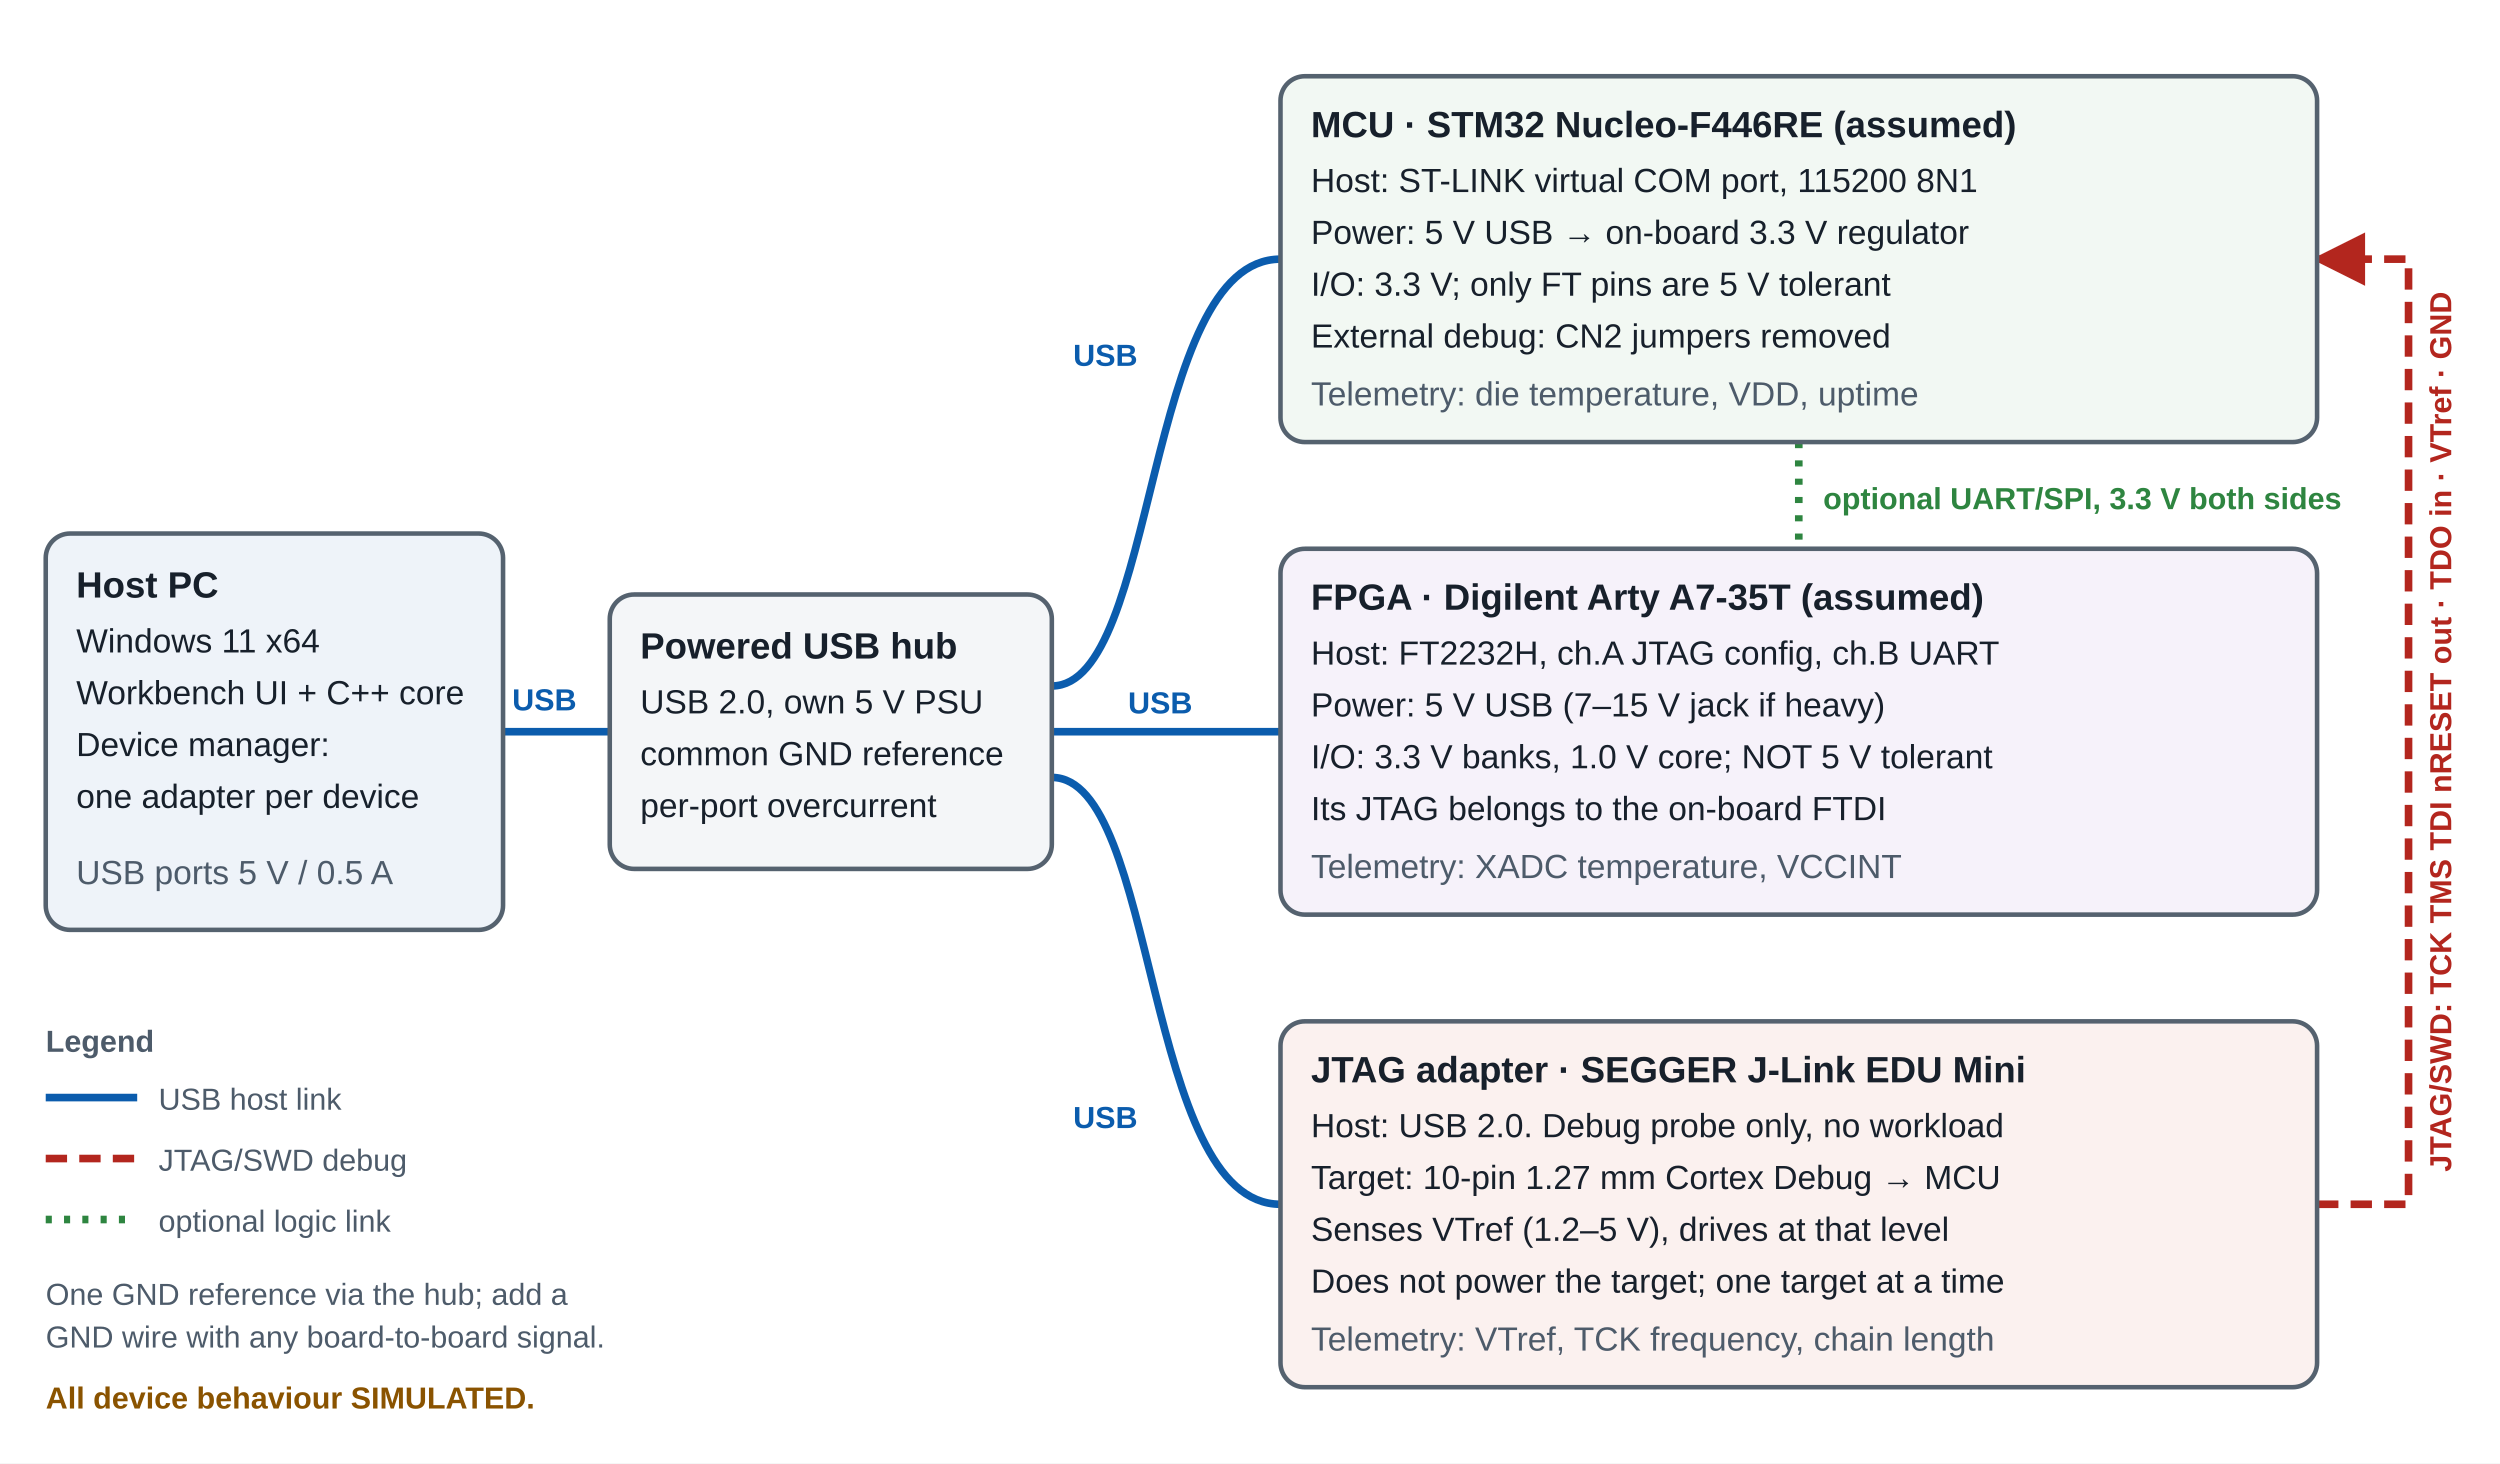
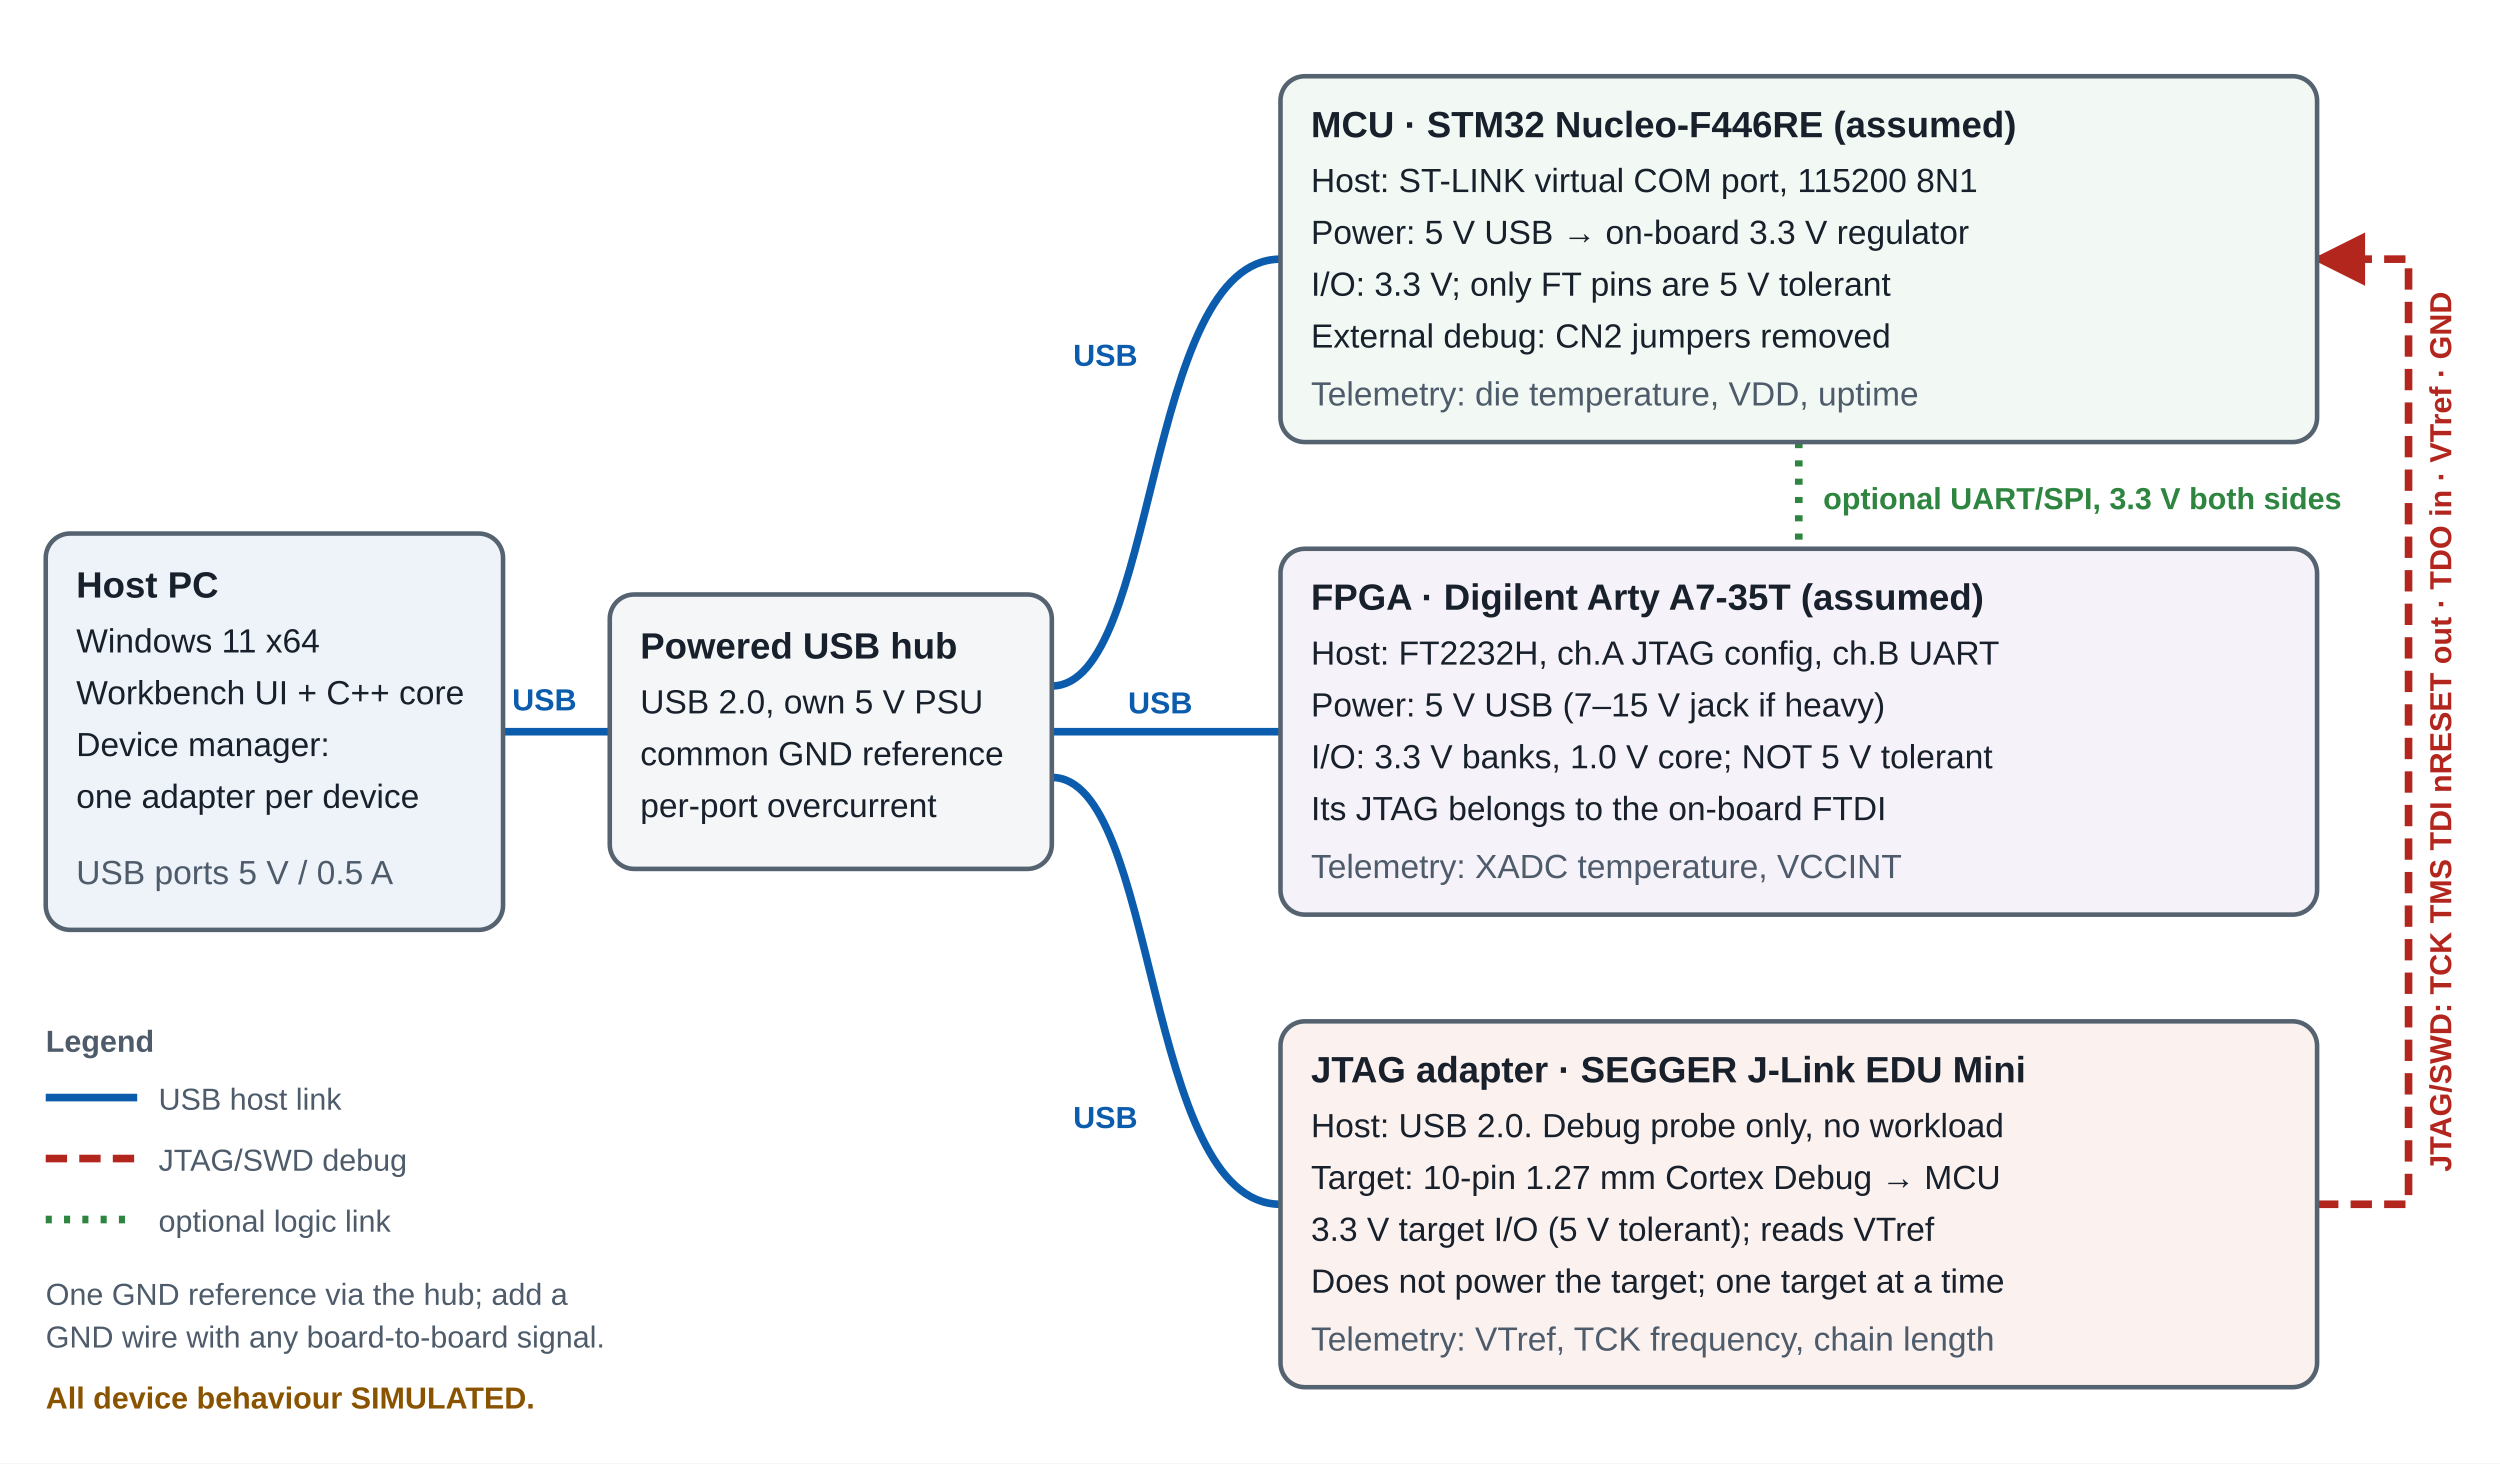
<svg xmlns="http://www.w3.org/2000/svg" viewBox="0 0 820 480" font-family="Segoe UI, Arial, sans-serif" font-size="11" fill="#17202b">
  <defs>
    <marker id="arr" viewBox="0 0 10 10" refX="9" refY="5" markerWidth="7" markerHeight="7" orient="auto-start-reverse">
      <path d="M0 0L10 5L0 10z" fill="#b3261e" />
    </marker>
  </defs>
  <rect width="820" height="480" fill="#ffffff" />
  <g stroke="#0b5cad" stroke-width="2.5" fill="none">
    <path d="M165 240H200" />
    <path d="M345 225C380 225 375 85 420 85" />
    <path d="M345 240H420" />
    <path d="M345 255C380 255 375 395 420 395" />
  </g>
  <g font-size="10" fill="#0b5cad" font-weight="600">
    <text x="168" y="233">USB</text>
    <text x="352" y="120">USB</text>
    <text x="370" y="234">USB</text>
    <text x="352" y="370">USB</text>
  </g>
  <path d="M760 395H790V85H760" stroke="#b3261e" stroke-width="2.5" stroke-dasharray="7 4" fill="none" marker-end="url(#arr)" />
  <text x="804" y="240" transform="rotate(-90 804 240)" text-anchor="middle" fill="#b3261e" font-weight="600" font-size="10">JTAG/SWD: TCK TMS TDI nRESET out · TDO in · VTref · GND</text>
  <path d="M590 145V180" stroke="#2e8540" stroke-width="2.5" stroke-dasharray="2 4" fill="none" />
  <text x="598" y="167" fill="#2e8540" font-size="10" font-weight="600">optional UART/SPI, 3.3 V both sides</text>
  <g stroke="#55626f" stroke-width="1.5">
    <rect x="15" y="175" width="150" height="130" rx="8" fill="#eef3f9" />
    <rect x="200" y="195" width="145" height="90" rx="8" fill="#f4f6f8" />
    <rect x="420" y="25" width="340" height="120" rx="8" fill="#f2f8f3" />
    <rect x="420" y="180" width="340" height="120" rx="8" fill="#f6f2fa" />
    <rect x="420" y="335" width="340" height="120" rx="8" fill="#fbf1ef" />
  </g>
  <text x="25" y="196" font-weight="700" font-size="12">Host PC</text>
  <text x="25" y="214">Windows 11 x64</text>
  <text x="25" y="231">Workbench UI + C++ core</text>
  <text x="25" y="248">Device manager:</text>
  <text x="25" y="265">one adapter per device</text>
  <text x="25" y="290" fill="#4d5b6a">USB ports 5 V / 0.5 A</text>
  <text x="210" y="216" font-weight="700" font-size="12">Powered USB hub</text>
  <text x="210" y="234">USB 2.0, own 5 V PSU</text>
  <text x="210" y="251">common GND reference</text>
  <text x="210" y="268">per-port overcurrent</text>
  <text x="430" y="45" font-weight="700" font-size="12">MCU · STM32 Nucleo-F446RE (assumed)</text>
  <text x="430" y="63">Host: ST-LINK virtual COM port, 115200 8N1</text>
  <text x="430" y="80">Power: 5 V USB → on-board 3.3 V regulator</text>
  <text x="430" y="97">I/O: 3.3 V; only FT pins are 5 V tolerant</text>
  <text x="430" y="114">External debug: CN2 jumpers removed</text>
  <text x="430" y="133" fill="#4d5b6a">Telemetry: die temperature, VDD, uptime</text>
  <text x="430" y="200" font-weight="700" font-size="12">FPGA · Digilent Arty A7-35T (assumed)</text>
  <text x="430" y="218">Host: FT2232H, ch.A JTAG config, ch.B UART</text>
  <text x="430" y="235">Power: 5 V USB (7–15 V jack if heavy)</text>
  <text x="430" y="252">I/O: 3.3 V banks, 1.0 V core; NOT 5 V tolerant</text>
  <text x="430" y="269">Its JTAG belongs to the on-board FTDI</text>
  <text x="430" y="288" fill="#4d5b6a">Telemetry: XADC temperature, VCCINT</text>
  <text x="430" y="355" font-weight="700" font-size="12">JTAG adapter · SEGGER J-Link EDU Mini</text>
  <text x="430" y="373">Host: USB 2.0. Debug probe only, no workload</text>
  <text x="430" y="390">Target: 10-pin 1.27 mm Cortex Debug → MCU</text>
-   <text x="430" y="407">Senses VTref (1.2–5 V), drives at that level</text>
+   <text x="430" y="407">3.3 V target I/O (5 V tolerant); reads VTref</text>
  <text x="430" y="424">Does not power the target; one target at a time</text>
  <text x="430" y="443" fill="#4d5b6a">Telemetry: VTref, TCK frequency, chain length</text>
  <g font-size="10" fill="#4d5b6a">
    <text x="15" y="345" font-weight="700">Legend</text>
    <path d="M15 360h30" stroke="#0b5cad" stroke-width="2.5" />
    <text x="52" y="364">USB host link</text>
    <path d="M15 380h30" stroke="#b3261e" stroke-width="2.5" stroke-dasharray="7 4" />
    <text x="52" y="384">JTAG/SWD debug</text>
    <path d="M15 400h30" stroke="#2e8540" stroke-width="2.5" stroke-dasharray="2 4" />
    <text x="52" y="404">optional logic link</text>
    <text x="15" y="428">One GND reference via the hub; add a</text>
    <text x="15" y="442">GND wire with any board-to-board signal.</text>
    <text x="15" y="462" font-weight="700" fill="#8a5300">All device behaviour SIMULATED.</text>
  </g>
</svg>
